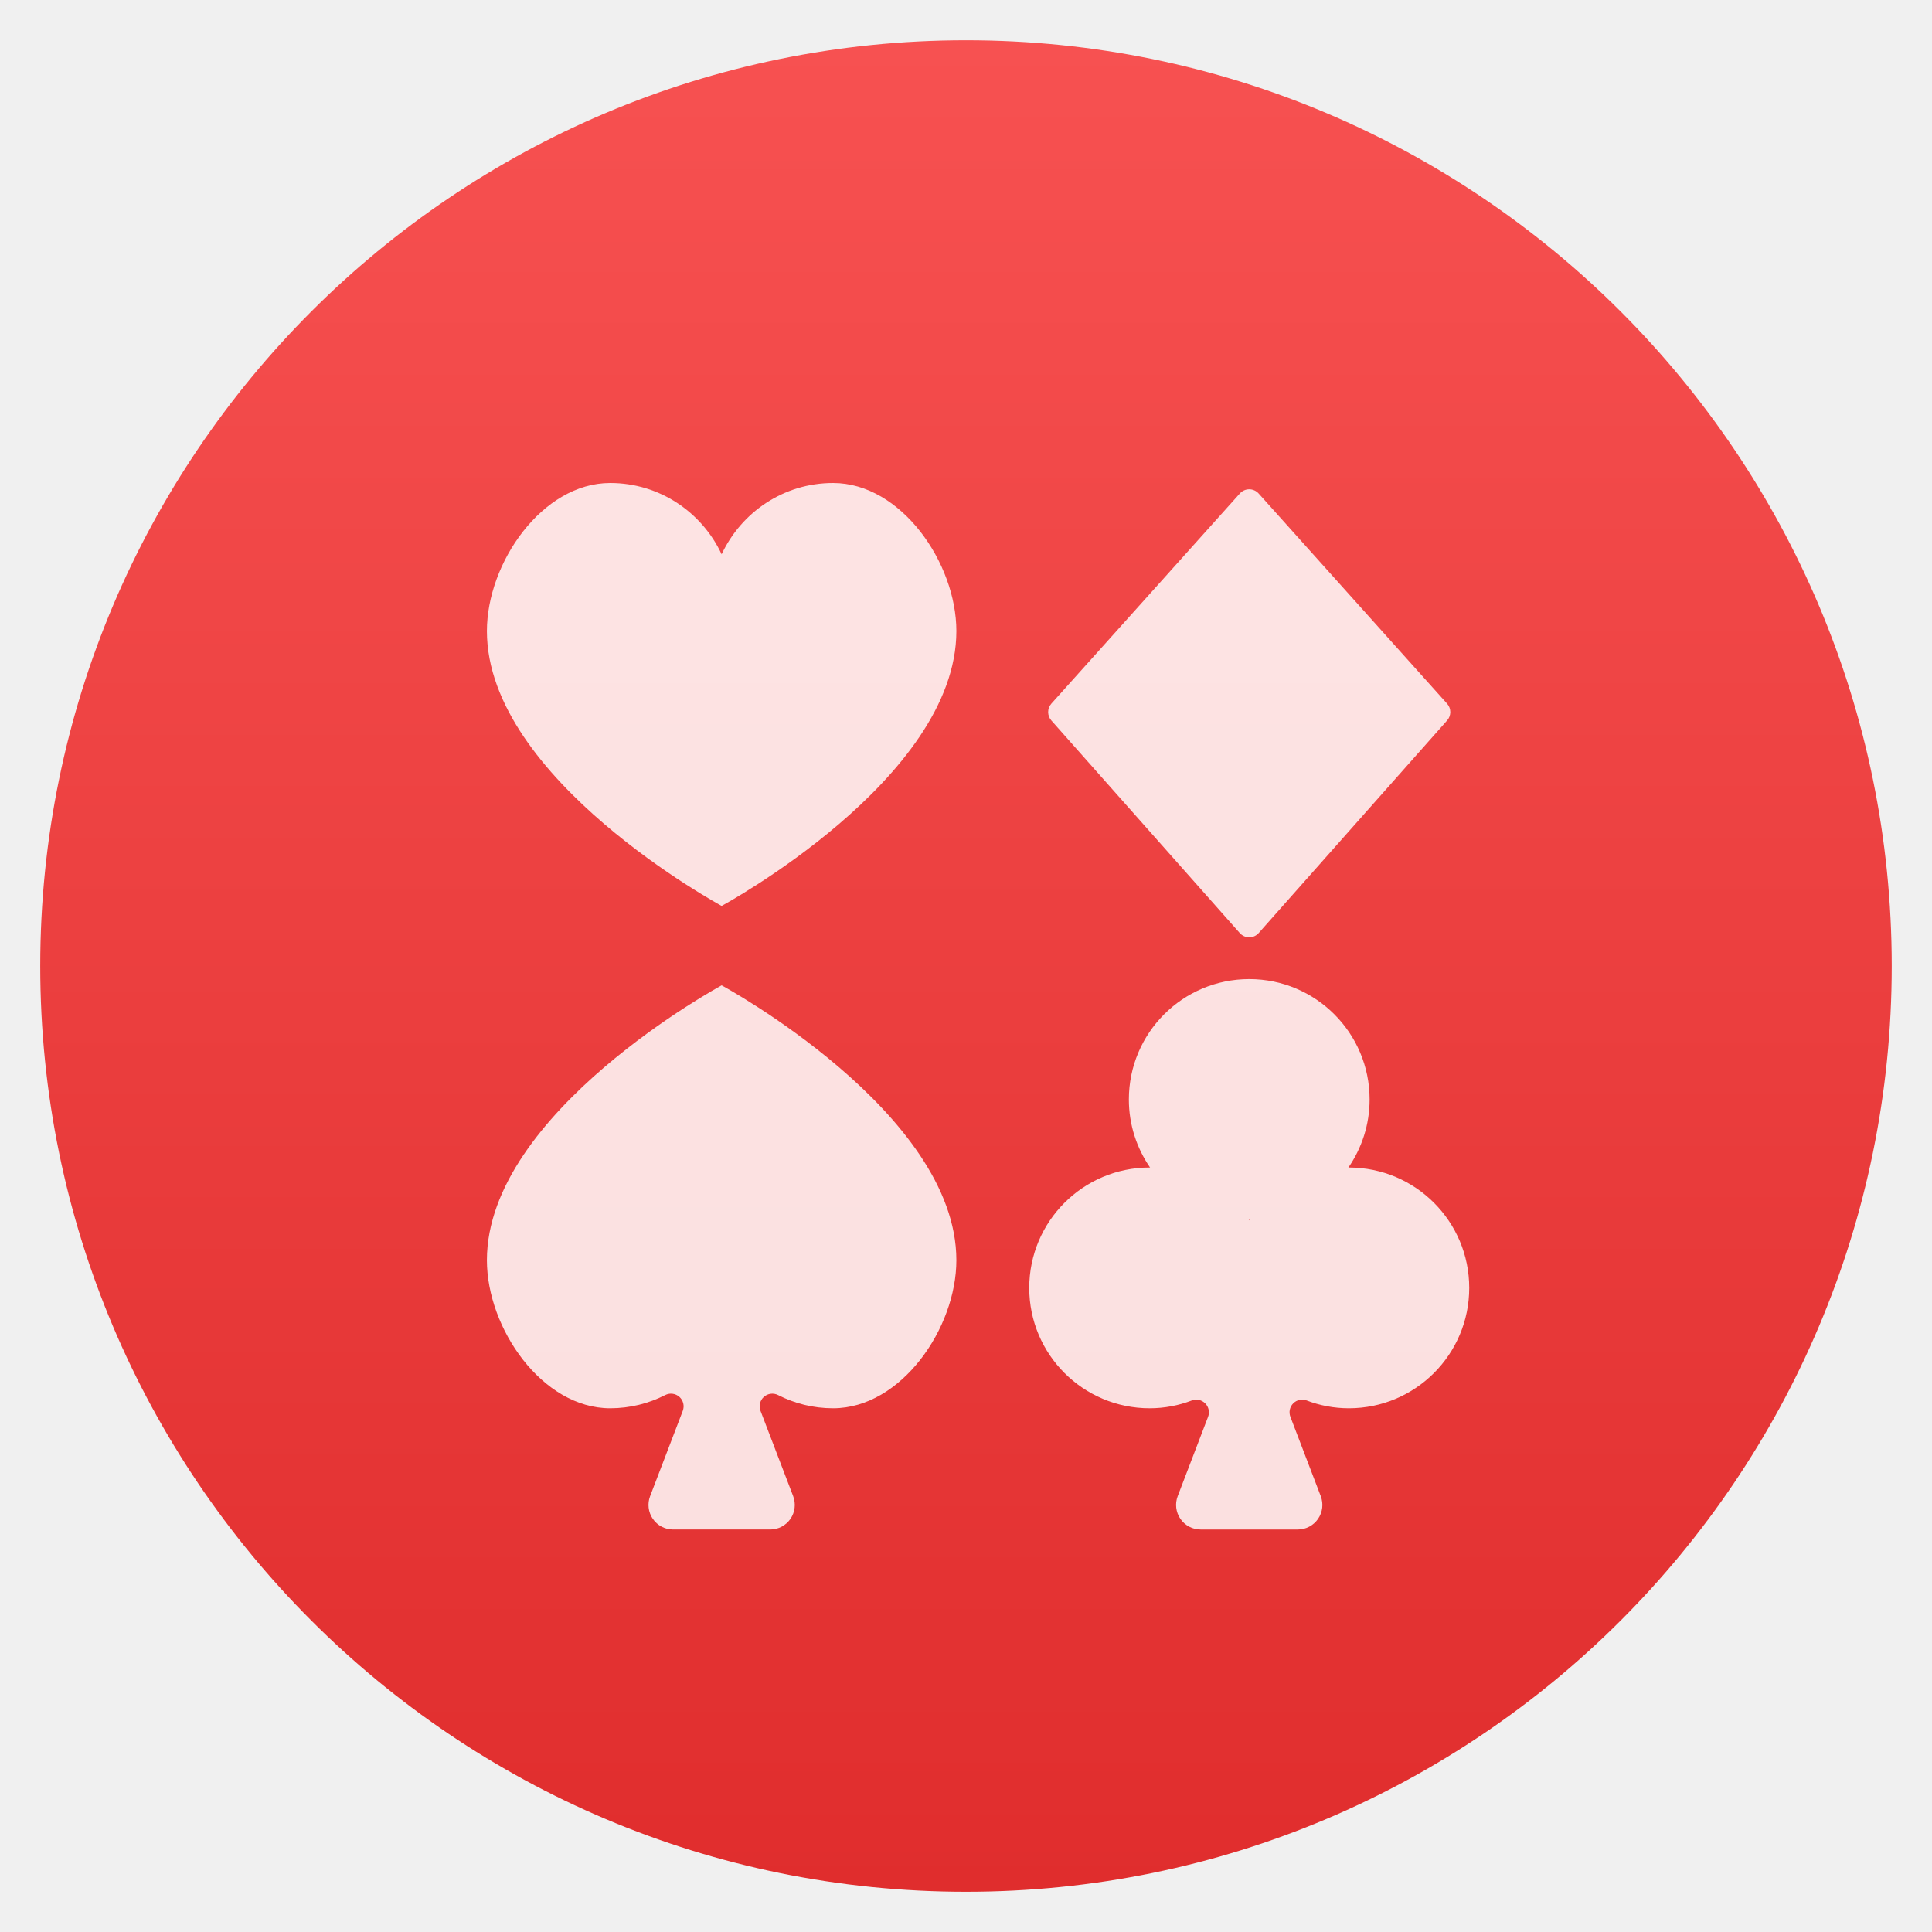
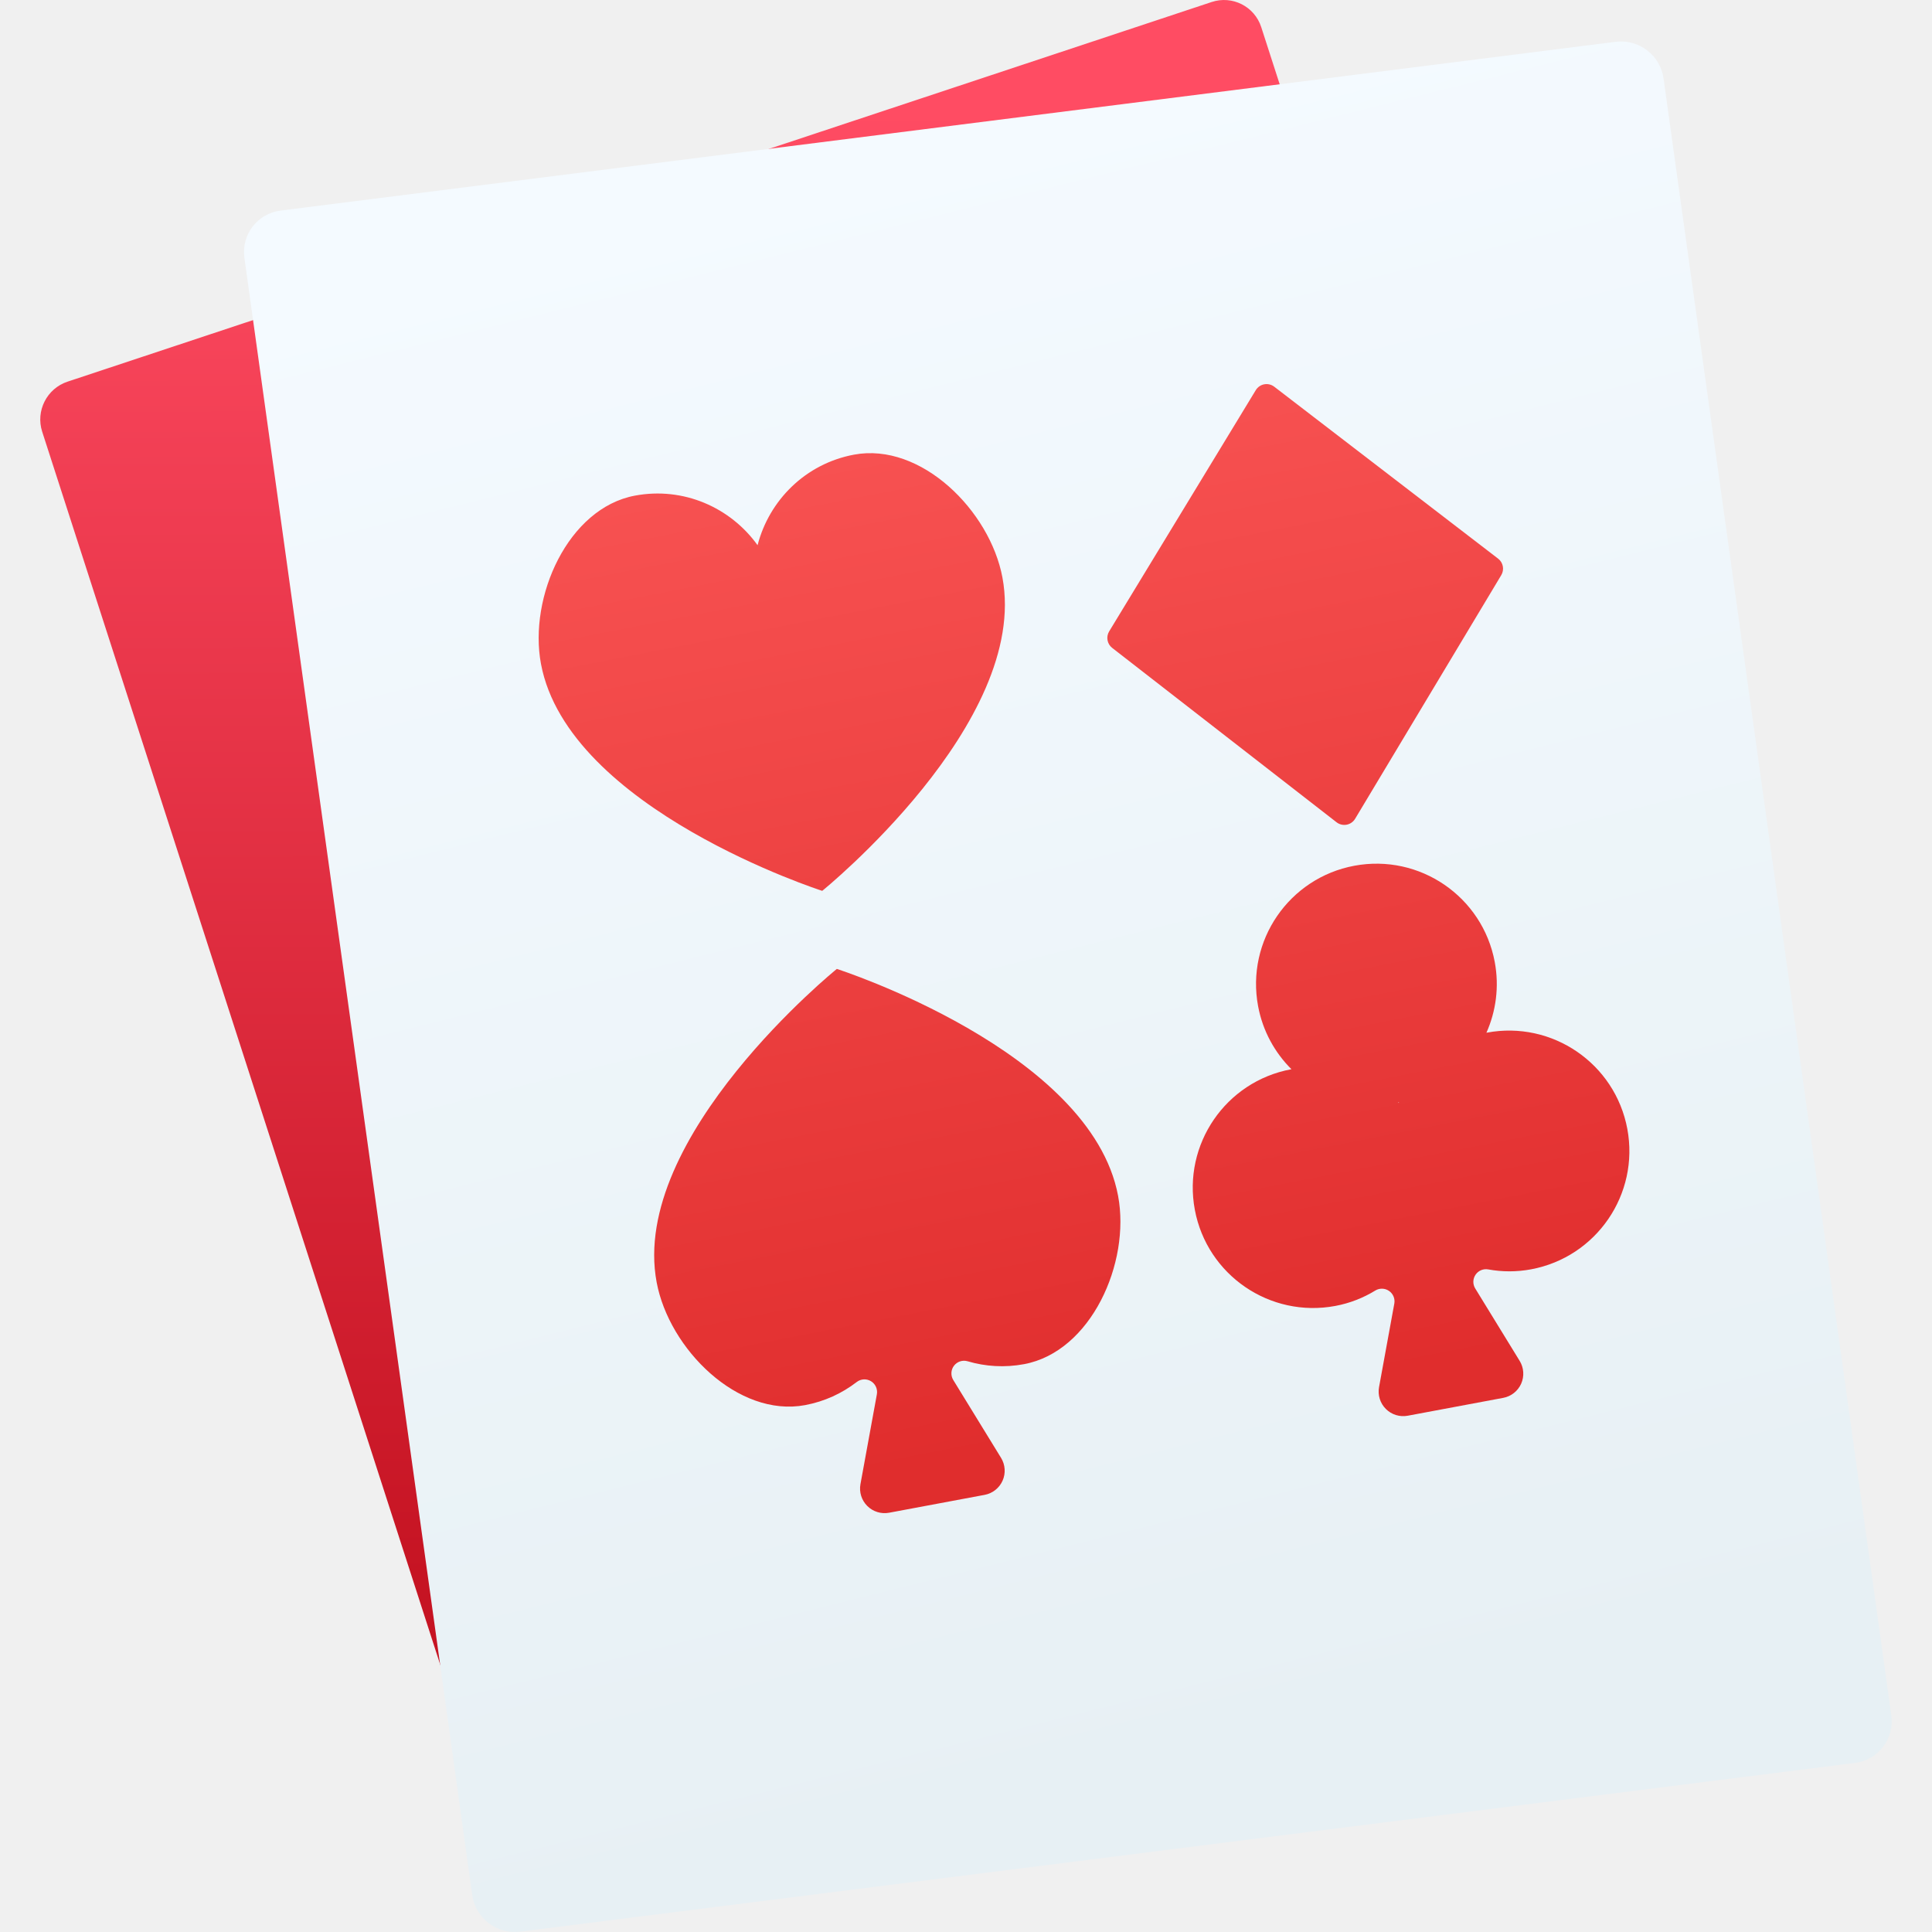
<svg xmlns="http://www.w3.org/2000/svg" xmlns:xlink="http://www.w3.org/1999/xlink" viewBox="0 0 48 48" id="svg2" version="1.1">
  <defs id="defs4">
    <linearGradient id="linearGradient8311-06">
      <stop id="stop8313-6" style="stop-color:#a9a3d4;stop-opacity:1" offset="0" />
      <stop offset="0.47" style="stop-color:#87baff;stop-opacity:1" id="stop4462" />
      <stop id="stop8315-2" style="stop-color:#89ec85;stop-opacity:1" offset="1" />
    </linearGradient>
-     <linearGradient gradientUnits="userSpaceOnUse" y2="23.5" x2="47" y1="23.5" x1="0" id="linearGradient4460" xlink:href="#linearGradient8311-06" />
-     <linearGradient y2="517.798" x2="400.571" y1="545.798" x1="400.571" gradientTransform="matrix(1.428573,0,0,1.428573,-163.674,-235.9141)" gradientUnits="userSpaceOnUse" id="linearGradient4224" xlink:href="#linearGradient4179" />
    <linearGradient id="linearGradient4179">
      <stop style="stop-color:#e02d2d;stop-opacity:1" offset="0" id="stop4181" />
      <stop style="stop-color:#f75151;stop-opacity:1" offset="1" id="stop4183" />
    </linearGradient>
+     <linearGradient xlink:href="#linearGradient4202" id="linearGradient6235" x1="-1092.912" y1="203.099" x2="-1060.255" y2="104.853" gradientUnits="userSpaceOnUse" gradientTransform="matrix(0.9983389,0,0,0.9851331,-2.169195,6.701717)" />
+     <linearGradient id="linearGradient4202">
+       <stop style="stop-color:#c61423;stop-opacity:1" offset="0" id="stop4204" />
+       <stop style="stop-color:#ff4c63;stop-opacity:1" offset="1" id="stop4206" />
+     </linearGradient>
+     <linearGradient xlink:href="#linearGradient3776" id="linearGradient6227" x1="-989.666" y1="433.284" x2="-1003.636" y2="317.355" gradientUnits="userSpaceOnUse" gradientTransform="matrix(0.9997764,0,0,0.9863347,-0.8328823,5.995869)" />
+     <linearGradient id="linearGradient3776">
+       <stop id="stop3778" offset="0" style="stop-color:#e7f0f4;stop-opacity:1" />
+       <stop id="stop3780" offset="1" style="stop-color:#f4faff;stop-opacity:1" />
+     </linearGradient>
+     <linearGradient xlink:href="#linearGradient4179" id="linearGradient6103" x1="225.903" y1="459.715" x2="222.166" y2="0" gradientUnits="userSpaceOnUse" />
+     <linearGradient xlink:href="#linearGradient4179" id="linearGradient6105" gradientUnits="userSpaceOnUse" x1="225.903" y1="459.715" x2="222.166" y2="0" />
+     <linearGradient xlink:href="#linearGradient4179" id="linearGradient6107" gradientUnits="userSpaceOnUse" x1="225.903" y1="459.715" x2="222.166" y2="0" />
+     <linearGradient xlink:href="#linearGradient4179" id="linearGradient6109" gradientUnits="userSpaceOnUse" x1="225.903" y1="459.715" x2="222.166" y2="0" />
+     <linearGradient xlink:href="#linearGradient4179" id="linearGradient6111" gradientUnits="userSpaceOnUse" x1="225.903" y1="459.715" x2="222.166" y2="0" />
  </defs>
  <g id="g33" />
  <g id="g4272">
    <g id="g33-5" />
    <g id="layer1" transform="translate(-453.3172,-498.3743)">
-       <g transform="translate(460.9898,-503.9403)" id="layer1-4">
-         <g transform="matrix(1.138587,0,0,1.138587,-3.456204,-142.8028)" id="g4413" style="stroke-width:1.317;stroke-miterlimit:4;stroke-dasharray:none">
-           <g id="g4312" transform="matrix(1.053938,0,0,1.053938,-0.9129872,-55.41166)">
-             <g transform="matrix(0.8333336,0,0,0.8333336,-408.2811,587.9022)" id="layer1-0">
-               <g transform="matrix(1.112463,0,0,1.112463,8.213888,-56.26048)" id="g4338-1">
-                 <g transform="matrix(0.840026,0,0,0.840026,94.72284,341.9716)" id="g4340-3">
-                   <g transform="matrix(1.016661,0,0,1.016661,-5.048318,-3.835953)" id="g4414">
-                     <g transform="matrix(1.052557,0,0,1.052557,-7.034225,-334.3528)" id="layer1-9">
-                       <g transform="matrix(1.15,0,0,1.15,-61.28573,-78.5697)" id="g4280">
-                         <rect ry="20" y="503.798" x="388.571" height="40" width="40" id="rect4222" style="opacity:1;fill:url(#linearGradient4224);fill-opacity:1;stroke:none" />
-                       </g>
-                     </g>
-                   </g>
-                   <g id="g4304" />
-                   <g id="g4306" />
-                   <g id="g4308" />
-                   <g id="g4310" />
-                   <g id="g4312-3" />
-                   <g id="g4314" />
-                   <g id="g4316" />
-                   <g id="g4318" />
-                   <g id="g4320" />
-                   <g id="g4322" />
-                   <g id="g4324" />
-                   <g id="g4326" />
-                   <g id="g4328-3" />
-                   <g id="g4330-0" />
-                   <g id="g4332-2" />
-                 </g>
-               </g>
-               <g id="Settings" transform="matrix(0.1190632,0,0,0.1190632,494.7604,510.7258)" style="fill:#ffffff;fill-opacity:0.847">
-                 <g id="g4" style="fill:#ffffff;fill-opacity:0.847" />
-               </g>
-             </g>
-           </g>
-         </g>
-         <g style="fill:url(#linearGradient4460);fill-opacity:1" transform="matrix(0.4879688,0,0,0.4879688,21.35672,1026.898)" id="g3" />
+       <g id="g4517" transform="matrix(11.56559,10.20368,-12.42685,14.08549,4199.971,-10512.449)" />
+       <text id="text4546" y="502.5" x="316.236" style="font-style:normal;font-weight:normal;font-size:5px;line-height:125%;font-family:sans-serif;letter-spacing:0px;word-spacing:0px;fill:#000000;fill-opacity:1;stroke:none;stroke-width:1px;stroke-linecap:butt;stroke-linejoin:miter;stroke-opacity:1" xml:space="preserve">
+         <tspan id="tspan4550" y="502.5" x="316.236" />
+       </text>
+       <g transform="matrix(0.3560896,0,0,0.3560896,813.2746,344.8646)" id="g4541">
+         <rect style="opacity:1;fill:url(#linearGradient6235);fill-opacity:1;stroke:none;stroke-width:0.3;stroke-linecap:round;stroke-linejoin:round;stroke-miterlimit:4;stroke-dasharray:none;stroke-dashoffset:0;stroke-opacity:1" id="rect6189-3" width="89.616" height="112.933" x="-1100.904" y="117.574" transform="matrix(0.9491154,-0.3149284,0.3072073,0.9516426,0,0)" ry="2.756" />
+         <rect style="opacity:1;fill:url(#linearGradient6227);fill-opacity:1;stroke:none;stroke-width:0.3;stroke-linecap:round;stroke-linejoin:round;stroke-miterlimit:4;stroke-dasharray:none;stroke-dashoffset:0;stroke-opacity:1" id="rect6189" width="99.803" height="121.239" x="-1046.299" y="317.974" transform="matrix(0.9921044,-0.1254148,0.1378126,0.9904583,0,0)" ry="2.959" />
      </g>
-       <g id="g3-9" transform="matrix(0.05441835,0,0,0.05441835,464.6171,510.3743)" style="fill:#ffffff;fill-opacity:0.847">
-         <path d="M 172.693,0 C 150.119,0 130.787,13.368 121.813,32.544 112.847,13.368 93.515,0 70.94,0 39.85,0 14.647,36.51 14.647,67.592 c 0,67.607 107.166,125.494 107.166,125.494 0,0 107.174,-57.887 107.174,-125.494 C 228.986,36.51 203.784,0 172.693,0 Z" id="path5" style="fill:#ffffff;fill-opacity:0.847" />
-         <path d="m 121.813,229.348 c 0,0 -107.166,57.886 -107.166,125.495 0,31.081 25.203,67.591 56.293,67.591 9.067,0 17.582,-2.185 25.118,-6.034 2.131,-1.089 4.705,-0.755 6.485,0.847 1.773,1.594 2.38,4.122 1.532,6.353 L 89.16,462.56 c -1.314,3.445 -0.855,7.318 1.236,10.358 2.092,3.04 5.545,4.861 9.238,4.861 l 44.364,0 c 3.694,0 7.146,-1.82 9.238,-4.861 2.092,-3.04 2.55,-6.914 1.236,-10.358 L 139.557,423.6 c -0.848,-2.231 -0.241,-4.759 1.532,-6.353 1.781,-1.594 4.355,-1.937 6.486,-0.847 7.535,3.849 16.051,6.034 25.117,6.034 31.091,0 56.293,-36.51 56.293,-67.591 10e-4,-67.609 -107.172,-125.495 -107.172,-125.495 z" id="path7" style="fill:#ffffff;fill-opacity:0.847" />
-         <path d="m 408.183,312.515 c -0.077,0 -0.147,0.024 -0.225,0.024 6.089,-8.85 9.689,-19.541 9.689,-31.097 0,-30.36 -24.604,-54.956 -54.948,-54.956 -30.36,0 -54.964,24.596 -54.964,54.956 0,11.556 3.601,22.247 9.689,31.097 -0.07,0 -0.132,-0.024 -0.202,-0.024 -30.366,0 -54.97,24.614 -54.97,54.964 0,30.36 24.604,54.956 54.97,54.956 6.781,0 13.252,-1.268 19.224,-3.553 2.129,-0.809 4.533,-0.296 6.143,1.314 1.61,1.61 2.123,4.02 1.306,6.143 l -13.865,36.214 c -1.314,3.453 -0.855,7.326 1.237,10.366 2.091,3.04 5.544,4.861 9.237,4.861 l 44.365,0 c 3.693,0 7.146,-1.82 9.239,-4.861 2.091,-3.04 2.558,-6.914 1.236,-10.358 l -13.865,-36.23 c -0.817,-2.123 -0.304,-4.533 1.306,-6.143 1.61,-1.61 4.013,-2.123 6.144,-1.306 5.98,2.285 12.457,3.553 19.253,3.553 30.344,0 54.948,-24.596 54.948,-54.956 10e-4,-30.351 -24.603,-54.964 -54.947,-54.964 z m -45.49,24.131 c -0.062,-0.094 -0.148,-0.172 -0.218,-0.264 0.078,0 0.148,0.022 0.226,0.022 0.07,0 0.14,-0.022 0.21,-0.022 -0.07,0.092 -0.156,0.17 -0.218,0.264 z" id="path9" style="fill:#ffffff;fill-opacity:0.847" />
-         <path d="m 358.376,205.475 c 1.097,1.236 2.668,1.943 4.316,1.943 1.648,0 3.22,-0.707 4.316,-1.943 l 86.03,-97.065 c 1.943,-2.193 1.935,-5.498 -0.024,-7.675 L 366.984,4.79 c -1.088,-1.221 -2.652,-1.921 -4.292,-1.921 -1.64,0 -3.204,0.7 -4.292,1.921 l -86.038,95.937 c -1.959,2.185 -1.967,5.49 -0.022,7.683 l 86.036,97.065 z" id="path11" style="fill:#ffffff;fill-opacity:0.847" />
+       <flowRoot transform="translate(15.94373,-13.71825)" xml:space="preserve" id="flowRoot4567" style="font-style:normal;font-weight:normal;font-size:10px;line-height:125%;font-family:sans-serif;letter-spacing:0px;word-spacing:0px;fill:#000000;fill-opacity:1;stroke:none;stroke-width:1px;stroke-linecap:butt;stroke-linejoin:miter;stroke-opacity:1">
+         <flowRegion id="flowRegion4569">
+           <rect id="rect4571" width="135.55" height="166.64" x="-1370.425" y="-469.329" />
+         </flowRegion>
+         <flowPara id="flowPara4573" />
+       </flowRoot>
+       <g id="g3-9" transform="matrix(0.05349059,-0.01000569,0.01000569,0.05349059,465.2974,511.3978)" style="fill:url(#linearGradient6103);fill-opacity:1">
+         <path d="M 172.693,0 C 150.119,0 130.787,13.368 121.813,32.544 112.847,13.368 93.515,0 70.94,0 39.85,0 14.647,36.51 14.647,67.592 c 0,67.607 107.166,125.494 107.166,125.494 0,0 107.174,-57.887 107.174,-125.494 C 228.986,36.51 203.784,0 172.693,0 Z" id="path5" style="fill:url(#linearGradient6105);fill-opacity:1" />
+         <path d="m 121.813,229.348 c 0,0 -107.166,57.886 -107.166,125.495 0,31.081 25.203,67.591 56.293,67.591 9.067,0 17.582,-2.185 25.118,-6.034 2.131,-1.089 4.705,-0.755 6.485,0.847 1.773,1.594 2.38,4.122 1.532,6.353 L 89.16,462.56 c -1.314,3.445 -0.855,7.318 1.236,10.358 2.092,3.04 5.545,4.861 9.238,4.861 l 44.364,0 c 3.694,0 7.146,-1.82 9.238,-4.861 2.092,-3.04 2.55,-6.914 1.236,-10.358 L 139.557,423.6 c -0.848,-2.231 -0.241,-4.759 1.532,-6.353 1.781,-1.594 4.355,-1.937 6.486,-0.847 7.535,3.849 16.051,6.034 25.117,6.034 31.091,0 56.293,-36.51 56.293,-67.591 10e-4,-67.609 -107.172,-125.495 -107.172,-125.495 z" id="path7" style="fill:url(#linearGradient6107);fill-opacity:1" />
+         <path d="m 408.183,312.515 c -0.077,0 -0.147,0.024 -0.225,0.024 6.089,-8.85 9.689,-19.541 9.689,-31.097 0,-30.36 -24.604,-54.956 -54.948,-54.956 -30.36,0 -54.964,24.596 -54.964,54.956 0,11.556 3.601,22.247 9.689,31.097 -0.07,0 -0.132,-0.024 -0.202,-0.024 -30.366,0 -54.97,24.614 -54.97,54.964 0,30.36 24.604,54.956 54.97,54.956 6.781,0 13.252,-1.268 19.224,-3.553 2.129,-0.809 4.533,-0.296 6.143,1.314 1.61,1.61 2.123,4.02 1.306,6.143 l -13.865,36.214 c -1.314,3.453 -0.855,7.326 1.237,10.366 2.091,3.04 5.544,4.861 9.237,4.861 l 44.365,0 c 3.693,0 7.146,-1.82 9.239,-4.861 2.091,-3.04 2.558,-6.914 1.236,-10.358 l -13.865,-36.23 c -0.817,-2.123 -0.304,-4.533 1.306,-6.143 1.61,-1.61 4.013,-2.123 6.144,-1.306 5.98,2.285 12.457,3.553 19.253,3.553 30.344,0 54.948,-24.596 54.948,-54.956 10e-4,-30.351 -24.603,-54.964 -54.947,-54.964 z m -45.49,24.131 c -0.062,-0.094 -0.148,-0.172 -0.218,-0.264 0.078,0 0.148,0.022 0.226,0.022 0.07,0 0.14,-0.022 0.21,-0.022 -0.07,0.092 -0.156,0.17 -0.218,0.264 z" id="path9" style="fill:url(#linearGradient6109);fill-opacity:1" />
+         <path d="m 358.376,205.475 c 1.097,1.236 2.668,1.943 4.316,1.943 1.648,0 3.22,-0.707 4.316,-1.943 l 86.03,-97.065 c 1.943,-2.193 1.935,-5.498 -0.024,-7.675 L 366.984,4.79 c -1.088,-1.221 -2.652,-1.921 -4.292,-1.921 -1.64,0 -3.204,0.7 -4.292,1.921 l -86.038,95.937 c -1.959,2.185 -1.967,5.49 -0.022,7.683 l 86.036,97.065 z" id="path11" style="fill:url(#linearGradient6111);fill-opacity:1" />
      </g>
    </g>
  </g>
</svg>
